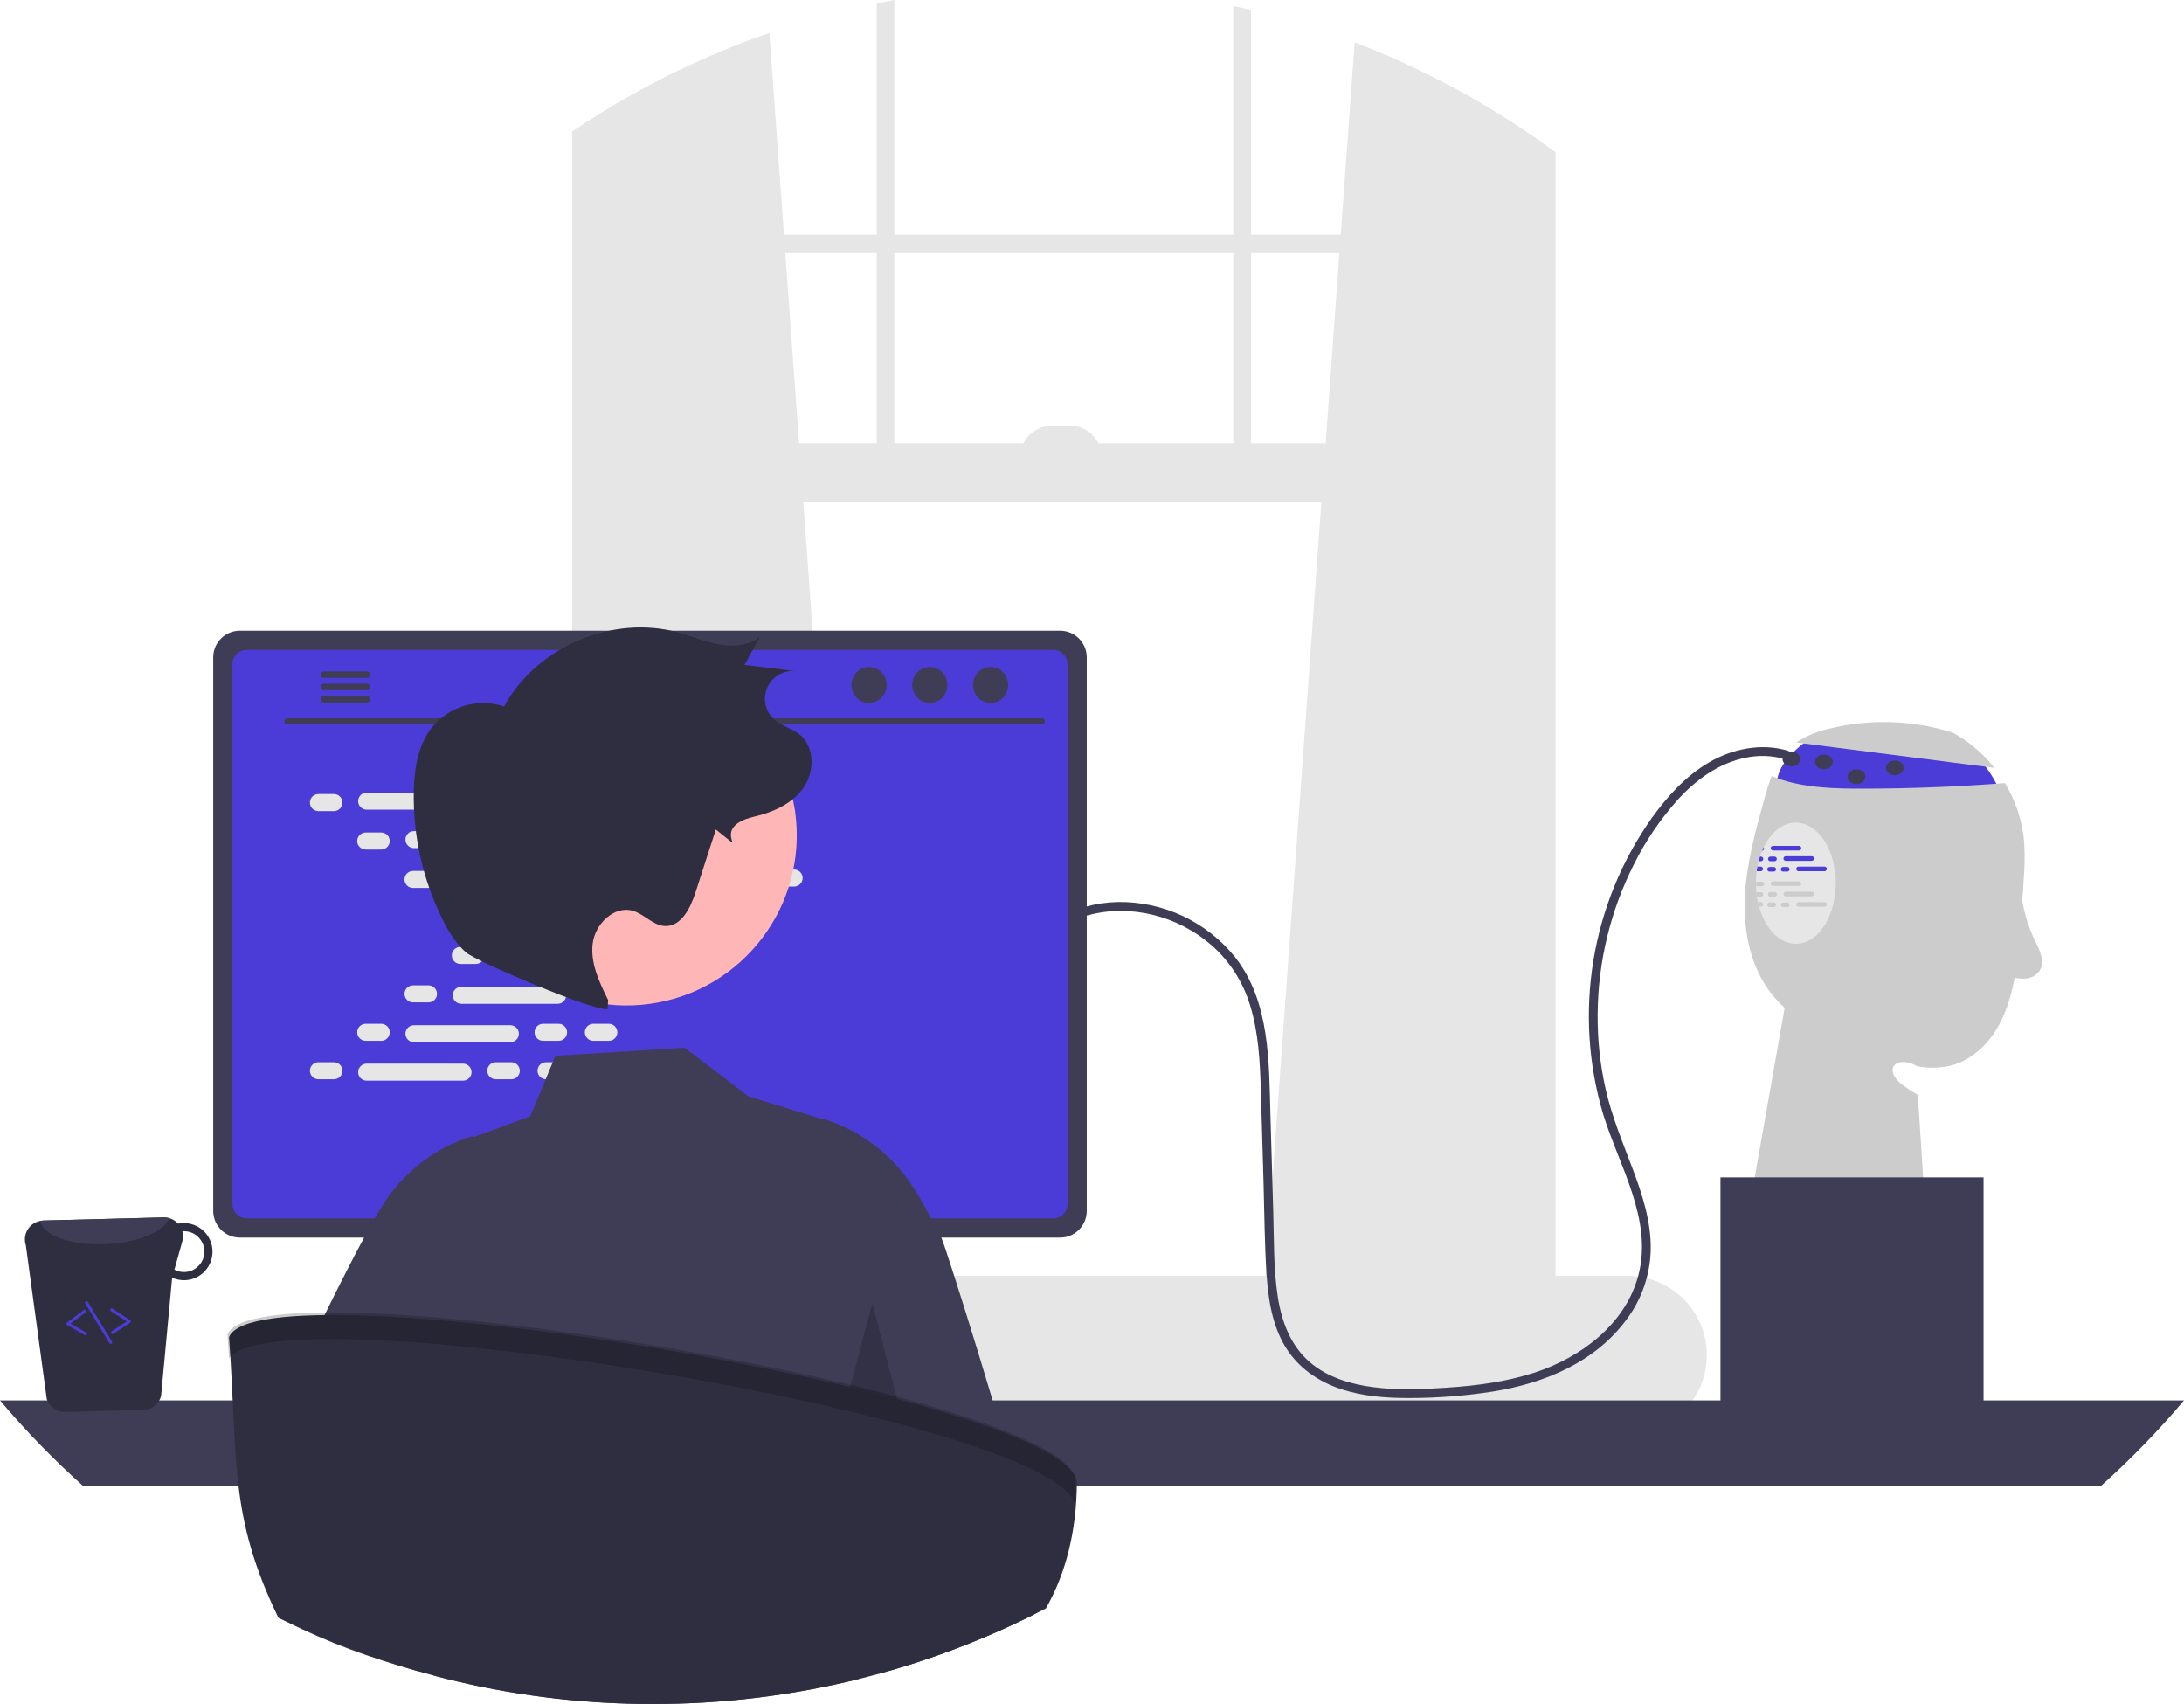
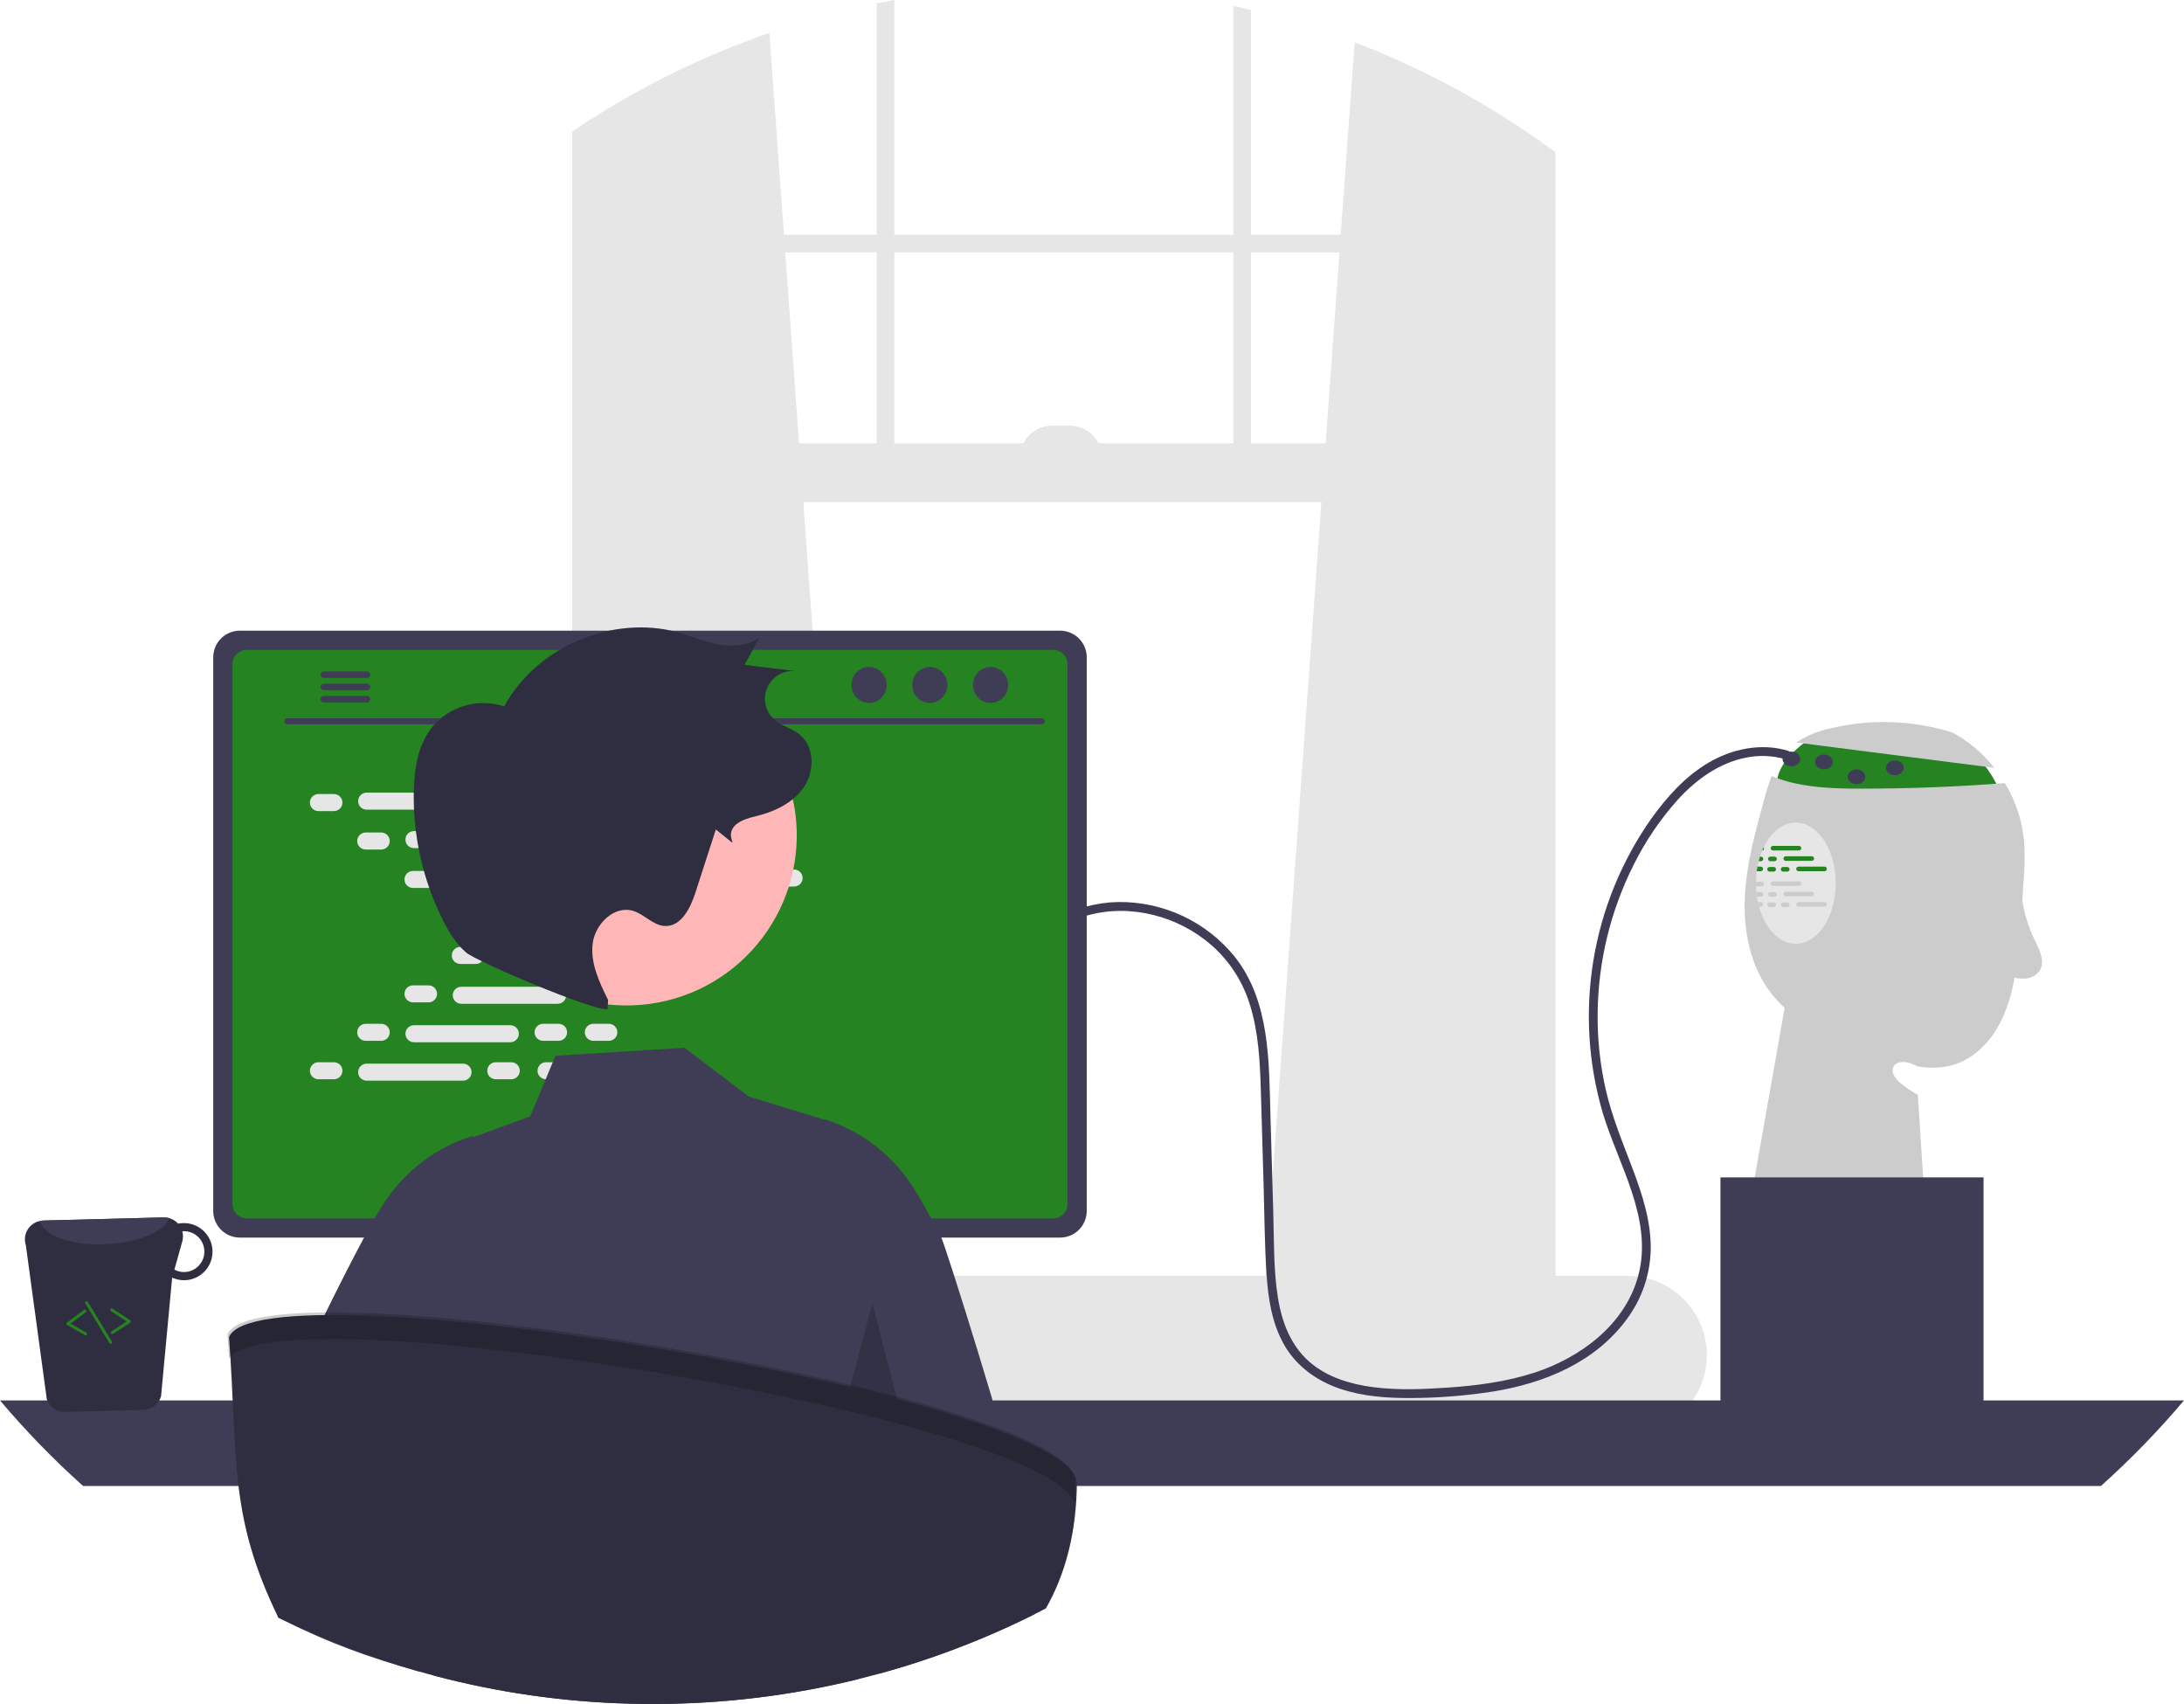
<svg xmlns="http://www.w3.org/2000/svg" data-name="Layer 1" width="738.82" height="576.27" viewBox="0 0 738.82 576.27">
-   <path d="M844.969,410.389s-17.37,9.661-12.37,20.661,76,2,76,2-5-15-14-18S844.969,410.389,844.969,410.389Z" transform="translate(-230.59 -161.865)" fill="#4b3cd8" />
+   <path d="M844.969,410.389s-17.37,9.661-12.37,20.661,76,2,76,2-5-15-14-18S844.969,410.389,844.969,410.389Z" transform="translate(-230.59 -161.865)" fill="#258322" />
  <path d="M838.197,412.965a33.803,33.803,0,0,1,11.446-4.733,77.516,77.516,0,0,1,41.177,1.284l-.245-.199a45.946,45.946,0,0,1,14.666,12.228Z" transform="translate(-230.59 -161.865)" fill="#ccc" />
  <path d="M915.119,460.27q-.36,5.385-.72,10.76a172.674,172.674,0,0,1-2.45,22.38c-1.22,6.19-3.16,12.33-6.63,17.6-3.47,5.26-8.62,9.61-14.72,11.21a26.973,26.973,0,0,1-11.42.25c-7.13-4.05-11.96,1.13-4.84,6.4a55.187,55.187,0,0,0,5.03,3.31l3.23,49.87-60-13,11.71-66.34a39.59,39.59,0,0,1-4.9-5.35c-6.71-8.91-9.02-20.52-8.58-31.66.45-11.15,3.42-22.02,6.37-32.77a84.278,84.278,0,0,1,2.72-8.61c1.31.54,2.64,1.03,3.99,1.44,8.63,2.62,17.8,2.83,26.82,2.82q24.075-.015,48.09-1.88a46.142,46.142,0,0,1,6.53,19.94A92.569,92.569,0,0,1,915.119,460.27Z" transform="translate(-230.59 -161.865)" fill="#ccc" />
  <path d="M658.5,595.645l92.37,8.2.99.09V209.795q-.495-.345-.99-.69a288.323,288.323,0,0,0-62.01-32.94l-4.72,65.1-.43,5.96-4.67,64.56L677.6,331.645l-18.93,261.7Z" transform="translate(-230.59 -161.865)" fill="#e6e6e6" />
  <path d="M430.07,202.455c-.66.42-1.32.84-1.98,1.28v400.2l1.98-.18,91.37-8.11-.17-2.3L502.34,331.645l-1.44-19.86-4.67-64.56-.43-5.96-4.95-68.27A287.687,287.687,0,0,0,430.07,202.455Z" transform="translate(-230.59 -161.865)" fill="#e6e6e6" />
  <path d="M428.09,203.735c-1.33.86-2.66,1.74-3.97,2.63v403.03c0,10.07,5.97,18.51,13.95,20.66a15.249,15.249,0,0,0,4,.53h296.8a15.118,15.118,0,0,0,3.99-.53,17.06,17.06,0,0,0,7.78-4.66,22.919,22.919,0,0,0,6.18-16V213.375c-1.64-1.21-3.29-2.41-4.96-3.58q-.495-.345-.99-.69v400.29a16.108,16.108,0,0,1-.46,3.85c-1.41,5.95-6.06,10.31-11.54,10.31H442.07c-6.62,0-12-6.35-12-14.16V202.455C429.41,202.875,428.75,203.295,428.09,203.735Z" transform="translate(-230.59 -161.865)" fill="#e6e6e6" />
  <rect x="196.503" y="79.404" width="326.752" height="5.959" fill="#e6e6e6" />
  <path d="M653.77,165.255c-1.98-.49-3.96-.95-5.96-1.38v161.81h5.96Z" transform="translate(-230.59 -161.865)" fill="#e6e6e6" />
  <path d="M533.13,161.865c-1.99.37-3.98.75-5.96,1.16v162.66h5.96Z" transform="translate(-230.59 -161.865)" fill="#e6e6e6" />
  <path d="M363.03,620.155a26.711,26.711,0,0,0,1.93,9.98,25.54,25.54,0,0,0,1.75,3.56,27.096,27.096,0,0,0,3.02,4.18,26.76,26.76,0,0,0,20.12,9.11H781.16a26.82,26.82,0,0,0,0-53.64H389.85A26.846,26.846,0,0,0,363.03,620.155Z" transform="translate(-230.59 -161.865)" fill="#e6e6e6" />
  <rect x="427.093" y="311.784" width="324.766" height="19.863" transform="translate(948.3611 481.5662) rotate(-180)" fill="#e6e6e6" />
  <path d="M575.571,305.825h27.809a0,0,0,0,1,0,0v0a10.925,10.925,0,0,1-10.925,10.925h-5.959a10.925,10.925,0,0,1-10.925-10.925v0A0,0,0,0,1,575.571,305.825Z" transform="translate(948.3611 460.7097) rotate(-180)" fill="#e6e6e6" />
  <path d="M230.59,635.475a289.004,289.004,0,0,0,28.12,28.95H941.29a289.004,289.004,0,0,0,28.12-28.95Z" transform="translate(-230.59 -161.865)" fill="#3f3d56" />
  <path d="M415.75,538.665v102.56H487.6V538.665a3.448,3.448,0,0,0-2.43-3.3,3.175,3.175,0,0,0-1.03-.16H419.22A3.463,3.463,0,0,0,415.75,538.665Zm28.04,35.24a7.67,7.67,0,0,1,15.34,0v11.9a7.67,7.67,0,0,1-15.34,0Z" transform="translate(-230.59 -161.865)" fill="#2f2e41" />
  <path d="M415.53,637.945v9.89a1.946,1.946,0,0,0,1.93,1.94h68.43a1.94,1.94,0,0,0,1.93-1.94v-9.89Z" transform="translate(-230.59 -161.865)" fill="#3f3d56" />
  <path d="M302.72,384.145v187.26a9.007,9.007,0,0,0,9,9h277.5a9.007,9.007,0,0,0,9-9V384.145a9.011,9.011,0,0,0-9-8.99H311.72A9.012,9.012,0,0,0,302.72,384.145Z" transform="translate(-230.59 -161.865)" fill="#3f3d56" />
-   <path d="M309.23,386.475v182.62a4.818,4.818,0,0,0,4.81,4.81H586.91a4.818,4.818,0,0,0,4.81-4.81V386.475a4.82,4.82,0,0,0-4.81-4.82H314.04A4.821,4.821,0,0,0,309.23,386.475Z" transform="translate(-230.59 -161.865)" fill="#4b3cd8" />
+   <path d="M309.23,386.475v182.62a4.818,4.818,0,0,0,4.81,4.81H586.91a4.818,4.818,0,0,0,4.81-4.81V386.475a4.82,4.82,0,0,0-4.81-4.82H314.04A4.821,4.821,0,0,0,309.23,386.475Z" transform="translate(-230.59 -161.865)" fill="#258322" />
  <path d="M364.87,652.105a2.948,2.948,0,0,0,2.32,1.11H529.53a2.987,2.987,0,0,0,2.92-3.6l-2.52-11.97a2.993,2.993,0,0,0-1.86-2.17,2.895,2.895,0,0,0-1.06-.2H369.7a2.894,2.894,0,0,0-1.06.2,2.992,2.992,0,0,0-1.86,2.17l-2.52,11.97A2.985,2.985,0,0,0,364.87,652.105Z" transform="translate(-230.59 -161.865)" fill="#2f2e41" />
  <rect x="520.857" y="637.431" width="5" height="3" rx="0.488" transform="translate(816.124 1115.997) rotate(-180)" fill="#3f3d56" />
  <rect x="510.857" y="637.431" width="5" height="3" rx="0.488" transform="translate(796.124 1115.997) rotate(-180)" fill="#3f3d56" />
  <rect x="500.857" y="637.431" width="5" height="3" rx="0.488" transform="translate(776.124 1115.997) rotate(-180)" fill="#3f3d56" />
  <rect x="490.857" y="637.431" width="5" height="3" rx="0.488" transform="translate(756.124 1115.997) rotate(-180)" fill="#3f3d56" />
  <rect x="480.857" y="637.431" width="5" height="3" rx="0.488" transform="translate(736.124 1115.997) rotate(-180)" fill="#3f3d56" />
  <rect x="470.857" y="637.431" width="5" height="3" rx="0.488" transform="translate(716.124 1115.997) rotate(-180)" fill="#3f3d56" />
  <rect x="460.857" y="637.431" width="5" height="3" rx="0.488" transform="translate(696.124 1115.997) rotate(-180)" fill="#3f3d56" />
  <rect x="450.857" y="637.431" width="5" height="3" rx="0.488" transform="translate(676.124 1115.997) rotate(-180)" fill="#3f3d56" />
  <rect x="440.857" y="637.431" width="5" height="3" rx="0.488" transform="translate(656.124 1115.997) rotate(-180)" fill="#3f3d56" />
  <rect x="430.857" y="637.431" width="5" height="3" rx="0.488" transform="translate(636.124 1115.997) rotate(-180)" fill="#3f3d56" />
  <rect x="420.857" y="637.431" width="5" height="3" rx="0.488" transform="translate(616.124 1115.997) rotate(-180)" fill="#3f3d56" />
  <rect x="410.857" y="637.431" width="5" height="3" rx="0.488" transform="translate(596.124 1115.997) rotate(-180)" fill="#3f3d56" />
  <rect x="400.857" y="637.431" width="5" height="3" rx="0.488" transform="translate(576.124 1115.997) rotate(-180)" fill="#3f3d56" />
  <rect x="390.857" y="637.431" width="5" height="3" rx="0.488" transform="translate(556.124 1115.997) rotate(-180)" fill="#3f3d56" />
  <rect x="380.857" y="637.431" width="5" height="3" rx="0.488" transform="translate(536.124 1115.997) rotate(-180)" fill="#3f3d56" />
  <rect x="370.857" y="637.431" width="5" height="3" rx="0.488" transform="translate(516.124 1115.997) rotate(-180)" fill="#3f3d56" />
  <rect x="520.975" y="642.431" width="5" height="3" rx="0.488" transform="translate(816.3603 1125.997) rotate(-180)" fill="#3f3d56" />
  <rect x="510.975" y="642.431" width="5" height="3" rx="0.488" transform="translate(796.3603 1125.997) rotate(-180)" fill="#3f3d56" />
  <rect x="500.975" y="642.431" width="5" height="3" rx="0.488" transform="translate(776.3603 1125.997) rotate(-180)" fill="#3f3d56" />
  <rect x="490.975" y="642.431" width="5" height="3" rx="0.488" transform="translate(756.3603 1125.997) rotate(-180)" fill="#3f3d56" />
  <rect x="480.975" y="642.431" width="5" height="3" rx="0.488" transform="translate(736.3603 1125.997) rotate(-180)" fill="#3f3d56" />
  <rect x="470.975" y="642.431" width="5" height="3" rx="0.488" transform="translate(716.3603 1125.997) rotate(-180)" fill="#3f3d56" />
  <rect x="460.975" y="642.431" width="5" height="3" rx="0.488" transform="translate(696.3603 1125.997) rotate(-180)" fill="#3f3d56" />
  <rect x="450.975" y="642.431" width="5" height="3" rx="0.488" transform="translate(676.3603 1125.997) rotate(-180)" fill="#3f3d56" />
  <rect x="440.975" y="642.431" width="5" height="3" rx="0.488" transform="translate(656.3603 1125.997) rotate(-180)" fill="#3f3d56" />
  <rect x="430.975" y="642.431" width="5" height="3" rx="0.488" transform="translate(636.3603 1125.997) rotate(-180)" fill="#3f3d56" />
  <rect x="420.975" y="642.431" width="5" height="3" rx="0.488" transform="translate(616.3603 1125.997) rotate(-180)" fill="#3f3d56" />
  <rect x="410.975" y="642.431" width="5" height="3" rx="0.488" transform="translate(596.3603 1125.997) rotate(-180)" fill="#3f3d56" />
  <rect x="400.975" y="642.431" width="5" height="3" rx="0.488" transform="translate(576.3603 1125.997) rotate(-180)" fill="#3f3d56" />
  <rect x="390.975" y="642.431" width="5" height="3" rx="0.488" transform="translate(556.3603 1125.997) rotate(-180)" fill="#3f3d56" />
  <rect x="380.975" y="642.431" width="5" height="3" rx="0.488" transform="translate(536.3603 1125.997) rotate(-180)" fill="#3f3d56" />
  <rect x="370.975" y="642.431" width="5" height="3" rx="0.488" transform="translate(516.3603 1125.997) rotate(-180)" fill="#3f3d56" />
  <rect x="437.975" y="648.431" width="40" height="3" rx="0.488" transform="translate(685.3603 1137.997) rotate(-180)" fill="#3f3d56" />
  <path d="M327.752,406.812H583.075a1.016,1.016,0,0,0,0-2.031H327.752a1.016,1.016,0,0,0,0,2.031Z" transform="translate(-230.59 -161.865)" fill="#3f3d56" />
  <ellipse cx="335.105" cy="231.649" rx="5.95" ry="6.083" fill="#3f3d56" />
  <ellipse cx="314.549" cy="231.649" rx="5.95" ry="6.083" fill="#3f3d56" />
  <ellipse cx="293.993" cy="231.649" rx="5.95" ry="6.083" fill="#3f3d56" />
  <path d="M339.04,390.045a1.095,1.095,0,0,0,1.09,1.1h14.6a1.105,1.105,0,0,0,0-2.21h-14.6A1.103,1.103,0,0,0,339.04,390.045Z" transform="translate(-230.59 -161.865)" fill="#3f3d56" />
  <path d="M339.04,394.195a1.095,1.095,0,0,0,1.09,1.1h14.6a1.105,1.105,0,0,0,0-2.21h-14.6A1.103,1.103,0,0,0,339.04,394.195Z" transform="translate(-230.59 -161.865)" fill="#3f3d56" />
  <path d="M339.04,398.335a1.103,1.103,0,0,0,1.09,1.11h14.6a1.105,1.105,0,0,0,0-2.21h-14.6A1.095,1.095,0,0,0,339.04,398.335Z" transform="translate(-230.59 -161.865)" fill="#3f3d56" />
  <rect x="104.836" y="268.543" width="11.006" height="5.76" rx="2.88" fill="#e6e6e6" />
  <rect x="164.836" y="268.543" width="11.006" height="5.76" rx="2.88" fill="#e6e6e6" />
  <rect x="181.836" y="268.543" width="11.006" height="5.76" rx="2.88" fill="#e6e6e6" />
  <rect x="121.156" y="268.063" width="38.366" height="5.76" rx="2.88" fill="#e6e6e6" />
  <rect x="201.156" y="268.063" width="38.366" height="5.76" rx="2.88" fill="#e6e6e6" />
  <rect x="120.836" y="281.543" width="11.006" height="5.76" rx="2.88" fill="#e6e6e6" />
  <rect x="180.836" y="281.543" width="11.006" height="5.76" rx="2.88" fill="#e6e6e6" />
  <rect x="197.836" y="281.543" width="11.006" height="5.76" rx="2.88" fill="#e6e6e6" />
  <rect x="137.156" y="281.063" width="38.366" height="5.76" rx="2.88" fill="#e6e6e6" />
  <rect x="217.156" y="281.063" width="38.366" height="5.76" rx="2.88" fill="#e6e6e6" />
  <rect x="136.836" y="294.543" width="11.006" height="5.76" rx="2.88" fill="#e6e6e6" />
  <rect x="196.836" y="294.543" width="11.006" height="5.76" rx="2.88" fill="#e6e6e6" />
  <rect x="213.836" y="294.543" width="11.006" height="5.76" rx="2.88" fill="#e6e6e6" />
  <rect x="153.156" y="294.063" width="38.366" height="5.76" rx="2.88" fill="#e6e6e6" />
  <rect x="233.156" y="294.063" width="38.366" height="5.76" rx="2.88" fill="#e6e6e6" />
  <rect x="152.836" y="307.543" width="11.006" height="5.76" rx="2.88" fill="#e6e6e6" />
  <rect x="212.836" y="307.543" width="11.006" height="5.76" rx="2.88" fill="#e6e6e6" />
  <rect x="229.836" y="307.543" width="11.006" height="5.76" rx="2.88" fill="#e6e6e6" />
  <rect x="169.156" y="307.063" width="38.366" height="5.76" rx="2.88" fill="#e6e6e6" />
  <rect x="164.836" y="359.237" width="11.006" height="5.76" rx="2.88" fill="#e6e6e6" />
  <rect x="181.836" y="359.237" width="11.006" height="5.76" rx="2.88" fill="#e6e6e6" />
  <rect x="201.156" y="359.717" width="38.366" height="5.76" rx="2.88" fill="#e6e6e6" />
  <rect x="104.836" y="359.237" width="11.006" height="5.76" rx="2.88" fill="#e6e6e6" />
  <rect x="121.156" y="359.717" width="38.366" height="5.76" rx="2.88" fill="#e6e6e6" />
  <rect x="120.836" y="346.237" width="11.006" height="5.76" rx="2.88" fill="#e6e6e6" />
  <rect x="180.836" y="346.237" width="11.006" height="5.76" rx="2.88" fill="#e6e6e6" />
  <rect x="197.836" y="346.237" width="11.006" height="5.76" rx="2.88" fill="#e6e6e6" />
  <rect x="137.156" y="346.717" width="38.366" height="5.76" rx="2.88" fill="#e6e6e6" />
  <rect x="136.836" y="333.237" width="11.006" height="5.76" rx="2.88" fill="#e6e6e6" />
  <rect x="196.836" y="333.237" width="11.006" height="5.76" rx="2.88" fill="#e6e6e6" />
  <rect x="213.836" y="333.237" width="11.006" height="5.76" rx="2.88" fill="#e6e6e6" />
  <rect x="153.156" y="333.717" width="38.366" height="5.76" rx="2.88" fill="#e6e6e6" />
  <rect x="152.836" y="320.237" width="11.006" height="5.76" rx="2.88" fill="#e6e6e6" />
  <rect x="212.836" y="320.237" width="11.006" height="5.76" rx="2.88" fill="#e6e6e6" />
  <rect x="229.836" y="320.237" width="11.006" height="5.76" rx="2.88" fill="#e6e6e6" />
  <rect x="169.156" y="320.717" width="38.366" height="5.76" rx="2.88" fill="#e6e6e6" />
  <path d="M324.69,708.905c.61.31,1.23.62,1.84.92,15.8,7.9,28.44,12.39,45.73,17.31,1.46-16.3,2.87-44.95,4.24-62.71.36-4.61.72-8.48,1.07-11.21a15.182,15.182,0,0,1,.88-4.25l-.06,4.25-.15,11.21-.87,64.11a288.588,288.588,0,0,0,65.84,9.49c1.16.03,2.3.05,3.4.07.39.01.77.02,1.15.02,1.25.01,2.49.02,3.74.02a289.271,289.271,0,0,0,69.54-8.43c-.49-16.13-.98-44.46-1.45-65.28-.1-4.07-.19-7.86-.29-11.21-.19-7.16-.39-12.32-.58-14.05a4.361,4.361,0,0,1,.39.97,97.154,97.154,0,0,1,1.89,13.08c.35,3.35.7,7.14,1.05,11.21,1.86,21.63,3.8,51.04,5.8,63.51a285.473,285.473,0,0,0,34.97-12.03q9-3.75,17.68-8.09c-1.1-7.2-2.25-15.27-3.43-23.64-.92-6.49-1.87-13.16-2.84-19.75-1.5-10.18-23.79-81.32-25.2-84.02-1.21-2.31-2.36-4.49-3.45-6.5-2.64-4.88-4.88-8.77-6.54-11.23a55.257,55.257,0,0,0-29.28-22.21l-.3-.08-.21.09-20.45-6.28-2.99-.92-2.01-.62-7.08-5.39-3.85-2.93-3.61-2.75-7.06-5.37-43.71,2.69-8.51,20.49-19.06,6.97-.33-.15-.29-.12-.3.08a55.306,55.306,0,0,0-29.28,22.21c-.94,1.41-2.08,3.27-3.37,5.52-1.1,1.91-2.3,4.09-3.6,6.5-1.85,3.43-3.87,7.3-6.01,11.49-.47.92-.95,1.86-1.43,2.81q-1.335,2.64-2.71,5.39c-2.13,4.25-4.33,8.69-6.53,13.2-1.91,3.91-3.84,11.95-5.74,22.18-1.57,8.5-3.13,18.52-4.64,28.95-1.98,13.52.13,29.71-1.66,42.15C324.92,707.365,324.8,708.135,324.69,708.905Z" transform="translate(-230.59 -161.865)" fill="#3f3d56" />
  <polygon points="303.59 473.566 295.093 440.774 287.59 469.07 303.59 473.566" opacity="0.2" />
  <path d="M308.07,614.065c3.04,41.88-.11,60.32,16.67,94.85a286.159,286.159,0,0,0,47.52,18.22q2.55.72,5.11,1.4a288.588,288.588,0,0,0,65.84,9.49c1.16.03,2.3.05,3.4.07.39.01.77.02,1.15.02,1.25.01,2.49.02,3.74.02a289.271,289.271,0,0,0,69.54-8.43q3.42-.84,6.81-1.77a285.473,285.473,0,0,0,34.97-12.03q9-3.75,17.68-8.09c1.31-.66,2.62-1.32,3.91-2,6.63-11.66,10.4-25.84,10.48-42.88C590.3,633.575,318.21,588.745,308.07,614.065Z" transform="translate(-230.59 -161.865)" fill="#2f2e41" />
  <path d="M308.078,621.237c-.155-2.593-.329-5.271-.531-8.06,10.14-25.32,282.23,19.51,286.82,48.87-.013,2.692-.128,5.304-.321,7.855C582.93,640.924,324.441,598.316,308.078,621.237Z" transform="translate(-230.59 -161.865)" opacity="0.2" />
  <path d="M246.419,635.051a6.416,6.416,0,0,0,6.183,4.331L279.094,638.7a6.328,6.328,0,0,0,5.981-4.657l3.749-40.087a9.794,9.794,0,0,0,4.238.871A9.661,9.661,0,0,0,292.577,575.51a8.184,8.184,0,0,0-1.736.181,6.548,6.548,0,0,0-4.874-2.103l-40.751,1.052a5.854,5.854,0,0,0-1.005.125,6.365,6.365,0,0,0-4.873,8.265Zm43.173-43.817,2.668-9.553a6.506,6.506,0,0,0,.02-3.375c.129-0.0.244-.062.373-.062a6.91,6.91,0,0,1,.324,13.817A6.505,6.505,0,0,1,289.593,591.234Z" transform="translate(-230.59 -161.865)" fill="#2f2e41" />
  <path d="M244.211,574.765c.868,4.964,10.629,8.454,22.366,7.847,10.793-.497,19.617-4.287,21.234-8.779a6.025,6.025,0,0,0-1.844-.246l-40.751,1.052A5.854,5.854,0,0,0,244.211,574.765Z" transform="translate(-230.59 -161.865)" fill="#3f3d56" />
-   <path d="M268.728,613.023a.497.497,0,0,0,.151-.066l5.753-3.766a.499.499,0,0,0,0-.836l-5.98-3.917a.5.5,0,1,0-.548.836l5.341,3.498-5.114,3.348a.5.5,0,0,0,.396.903Z" transform="translate(-230.59 -161.865)" fill="#4b3cd8" />
-   <path d="M259.641,613.442a.5.5,0,0,0,.126-.918l-5.303-3.04,5.126-3.807a.5.5,0,1,0-.596-.802l-5.739,4.263a.5.5,0,0,0,.049.835l5.965,3.42A.5.5,0,0,0,259.641,613.442Z" transform="translate(-230.59 -161.865)" fill="#4b3cd8" />
-   <path d="M268.156,616.323a.482.482,0,0,0,.137-.058.5.5,0,0,0,.168-.687l-8.155-13.408a.5.5,0,0,0-.854.521l8.155,13.408A.5.5,0,0,0,268.156,616.323Z" transform="translate(-230.59 -161.865)" fill="#4b3cd8" />
+   <path d="M268.728,613.023a.497.497,0,0,0,.151-.066l5.753-3.766a.499.499,0,0,0,0-.836l-5.98-3.917a.5.5,0,1,0-.548.836l5.341,3.498-5.114,3.348a.5.5,0,0,0,.396.903Z" transform="translate(-230.59 -161.865)" fill="#258322" />
+   <path d="M259.641,613.442a.5.5,0,0,0,.126-.918l-5.303-3.04,5.126-3.807a.5.5,0,1,0-.596-.802l-5.739,4.263a.5.5,0,0,0,.049.835l5.965,3.42A.5.5,0,0,0,259.641,613.442Z" transform="translate(-230.59 -161.865)" fill="#258322" />
+   <path d="M268.156,616.323a.482.482,0,0,0,.137-.058.5.5,0,0,0,.168-.687l-8.155-13.408a.5.5,0,0,0-.854.521l8.155,13.408A.5.5,0,0,0,268.156,616.323Z" transform="translate(-230.59 -161.865)" fill="#258322" />
  <rect x="582.009" y="398.186" width="89" height="78" fill="#3f3d56" />
  <path d="M914.79,451.101a47.543,47.543,0,0,0,4.144,28.743c1.608,3.279,3.6,7.228,1.642,10.311a6.351,6.351,0,0,1-4.784,2.651,15.579,15.579,0,0,1-5.583-.723" transform="translate(-230.59 -161.865)" fill="#ccc" />
  <ellipse cx="606.009" cy="256.686" rx="3" ry="2.5" fill="#3f3d56" />
  <ellipse cx="617.009" cy="257.686" rx="3" ry="2.5" fill="#3f3d56" />
  <ellipse cx="628.009" cy="262.686" rx="3" ry="2.5" fill="#3f3d56" />
  <ellipse cx="641.009" cy="259.686" rx="3" ry="2.5" fill="#3f3d56" />
  <path d="M598.524,471.434c14.57-4.045,30.799.29,42.058,10.22A43.888,43.888,0,0,1,653.461,501.802c2.875,9.259,3.35,19.025,3.651,28.65.333,10.642.622,21.285.932,31.927.296,10.147.33,20.342,1.007,30.472.568,8.501,1.929,17.325,6.478,24.698,4.218,6.835,10.881,11.451,18.412,13.995,7.633,2.579,15.861,3.179,23.868,3.126a184.222,184.222,0,0,0,27.828-2.203c17.487-2.801,34.76-9.947,45.44-24.689a40.91,40.91,0,0,0,7.923-23.028c.225-9.675-2.866-19.046-6.251-27.982-3.295-8.696-6.859-17.264-8.944-26.356a110.576,110.576,0,0,1-2.749-25.943,114.047,114.047,0,0,1,12.229-50.225,98.679,98.679,0,0,1,15.014-22.075c6.168-6.712,13.807-12.253,22.89-14.069a27.638,27.638,0,0,1,13.368.538c1.853.555,2.645-2.34.798-2.893-8.998-2.694-18.774-.646-26.751,4.031-7.844,4.598-14.043,11.496-19.304,18.809A116.169,116.169,0,0,0,772.868,538.54c5.339,17.489,16.95,35.694,11.962,54.621-4.366,16.567-19.492,27.825-35.117,32.911-9.479,3.085-19.418,4.391-29.331,5.066-8.377.571-16.869.934-25.223-.143-7.673-.989-15.565-3.334-21.514-8.485-6.521-5.645-9.501-13.758-10.798-22.083-1.468-9.42-1.252-19.133-1.529-28.638l-.945-32.443c-.534-18.324-.074-38.631-11.995-53.814a49.958,49.958,0,0,0-39.697-18.61,44.882,44.882,0,0,0-10.955,1.618,1.501,1.501,0,0,0,.798,2.893Z" transform="translate(-230.59 -161.865)" fill="#3f3d56" />
  <path d="M385.556,452.455a57.571,57.571,0,0,0,114.037-15.91l-.114-.817a57.571,57.571,0,0,0-113.905,16.724Z" transform="translate(-230.59 -161.865)" fill="#ffb6b6" />
  <path d="M436.308,500.059c-2.977-5.996-6.035-12.433-5.227-19.078s7.301-13.015,13.704-11.063c3.829,1.168,6.732,4.935,10.731,5.115,5.502.247,8.635-6.059,10.33-11.299l6.902-21.342c13.313,10.459-3.548-.506,12.944-4.335,6.47-1.502,13.002-4.41,16.781-9.872s3.729-13.913-1.495-18.016c-2.561-2.012-5.963-2.768-8.412-4.916a9.407,9.407,0,0,1,7.457-16.395l-17.566-2.136,5.2-9.48c-3.76,2.984-9.005,3.402-13.732,2.567s-9.183-2.765-13.809-4.047c-22.207-6.153-47.956,4.761-58.977,24.998a22.478,22.478,0,0,0-24.484,7.159c-4.681,5.982-5.932,13.947-6.089,21.541a93.368,93.368,0,0,0,9.662,43.219c2.07,4.172,4.516,8.264,8.033,11.315s43.271,19.955,47.859,19.158" transform="translate(-230.59 -161.865)" fill="#2f2e41" />
  <path d="M851.599,460.55a29.657,29.657,0,0,1-.99,7.69v.01c-.01.05-.03.1-.04.15-2.02,7.43-6.84,12.65-12.47,12.65-5.6,0-10.4-5.18-12.45-12.55-.14-.51-.26-1.02-.37-1.55-.14-.59-.25-1.2-.34-1.83-.08-.5-.14-1.01-.19-1.53-.07-.72-.12-1.44-.13-2.19v-.01c-.02-.28-.02-.56-.02-.84v-.25l.01-.01a29.297,29.297,0,0,1,.25-3.79c.07-.53.15-1.04.25-1.55.12-.62.25-1.23.41-1.83.13-.53.28-1.04.44-1.55.22-.68.46-1.34.73-1.97.17-.41.35-.81.53-1.2,2.46-5.06,6.42-8.35,10.88-8.35,6.17,0,11.37,6.29,12.98,14.87.02.13.05.26.06.39v.01A29.58,29.58,0,0,1,851.599,460.55Z" transform="translate(-230.59 -161.865)" fill="#e6e6e6" />
-   <path d="M827.349,448.84a.796.796,0,0,1-.66.76c.17-.41.35-.81.53-1.2A.839.839,0,0,1,827.349,448.84Z" transform="translate(-230.59 -161.865)" fill="#4b3cd8" />
-   <rect x="599.004" y="286.065" width="10.354" height="1.555" rx="0.777" fill="#4b3cd8" />
-   <path d="M827.079,452.34a.781.781,0,0,1-.78.78h-.78c.13-.53.28-1.04.44-1.55h.34A.779.779,0,0,1,827.079,452.34Z" transform="translate(-230.59 -161.865)" fill="#4b3cd8" />
-   <rect x="598.108" y="289.703" width="2.97" height="1.555" rx="0.777" fill="#4b3cd8" />
-   <rect x="603.323" y="289.573" width="10.354" height="1.555" rx="0.777" fill="#4b3cd8" />
-   <rect x="597.838" y="293.211" width="2.97" height="1.555" rx="0.777" fill="#4b3cd8" />
-   <rect x="602.426" y="293.211" width="2.97" height="1.555" rx="0.777" fill="#4b3cd8" />
-   <path d="M826.999,455.72a.781.781,0,0,1-.78.78h-1.36c.07-.53.15-1.04.25-1.55h1.11A.773.773,0,0,1,826.999,455.72Z" transform="translate(-230.59 -161.865)" fill="#4b3cd8" />
-   <rect x="607.641" y="293.082" width="10.354" height="1.555" rx="0.777" fill="#4b3cd8" />
+   <path d="M827.349,448.84a.796.796,0,0,1-.66.76c.17-.41.35-.81.53-1.2A.839.839,0,0,1,827.349,448.84Z" transform="translate(-230.59 -161.865)" fill="#258322" />
+   <rect x="599.004" y="286.065" width="10.354" height="1.555" rx="0.777" fill="#258322" />
+   <path d="M827.079,452.34a.781.781,0,0,1-.78.78h-.78c.13-.53.28-1.04.44-1.55h.34A.779.779,0,0,1,827.079,452.34Z" transform="translate(-230.59 -161.865)" fill="#258322" />
+   <rect x="598.108" y="289.703" width="2.97" height="1.555" rx="0.777" fill="#258322" />
+   <rect x="603.323" y="289.573" width="10.354" height="1.555" rx="0.777" fill="#258322" />
+   <rect x="597.838" y="293.211" width="2.97" height="1.555" rx="0.777" fill="#258322" />
+   <rect x="602.426" y="293.211" width="2.97" height="1.555" rx="0.777" fill="#258322" />
+   <path d="M826.999,455.72a.781.781,0,0,1-.78.78h-1.36c.07-.53.15-1.04.25-1.55h1.11A.773.773,0,0,1,826.999,455.72Z" transform="translate(-230.59 -161.865)" fill="#258322" />
+   <rect x="607.641" y="293.082" width="10.354" height="1.555" rx="0.777" fill="#258322" />
  <path d="M827.349,460.84a.773.773,0,0,1-.78.77h-1.41a.791.791,0,0,1-.54-.21v-.01c-.02-.28-.02-.56-.02-.84v-.25l.01-.01a.77.77,0,0,1,.55-.23h1.41A.781.781,0,0,1,827.349,460.84Z" transform="translate(-230.59 -161.865)" fill="#ccc" />
  <rect x="599.004" y="298.065" width="10.354" height="1.555" rx="0.777" fill="#ccc" />
  <path d="M827.079,464.34a.781.781,0,0,1-.78.78h-1.36c-.08-.5-.14-1.01-.19-1.53a.34.34,0,0,1,.14-.02h1.41A.779.779,0,0,1,827.079,464.34Z" transform="translate(-230.59 -161.865)" fill="#ccc" />
  <rect x="598.108" y="301.703" width="2.97" height="1.555" rx="0.777" fill="#ccc" />
  <rect x="603.323" y="301.573" width="10.354" height="1.555" rx="0.777" fill="#ccc" />
  <rect x="597.838" y="305.211" width="2.97" height="1.555" rx="0.777" fill="#ccc" />
  <rect x="602.426" y="305.211" width="2.97" height="1.555" rx="0.777" fill="#ccc" />
  <path d="M826.999,467.72a.781.781,0,0,1-.78.78h-.57c-.14-.51-.26-1.02-.37-1.55h.94A.773.773,0,0,1,826.999,467.72Z" transform="translate(-230.59 -161.865)" fill="#ccc" />
  <rect x="607.641" y="305.082" width="10.354" height="1.555" rx="0.777" fill="#ccc" />
</svg>
